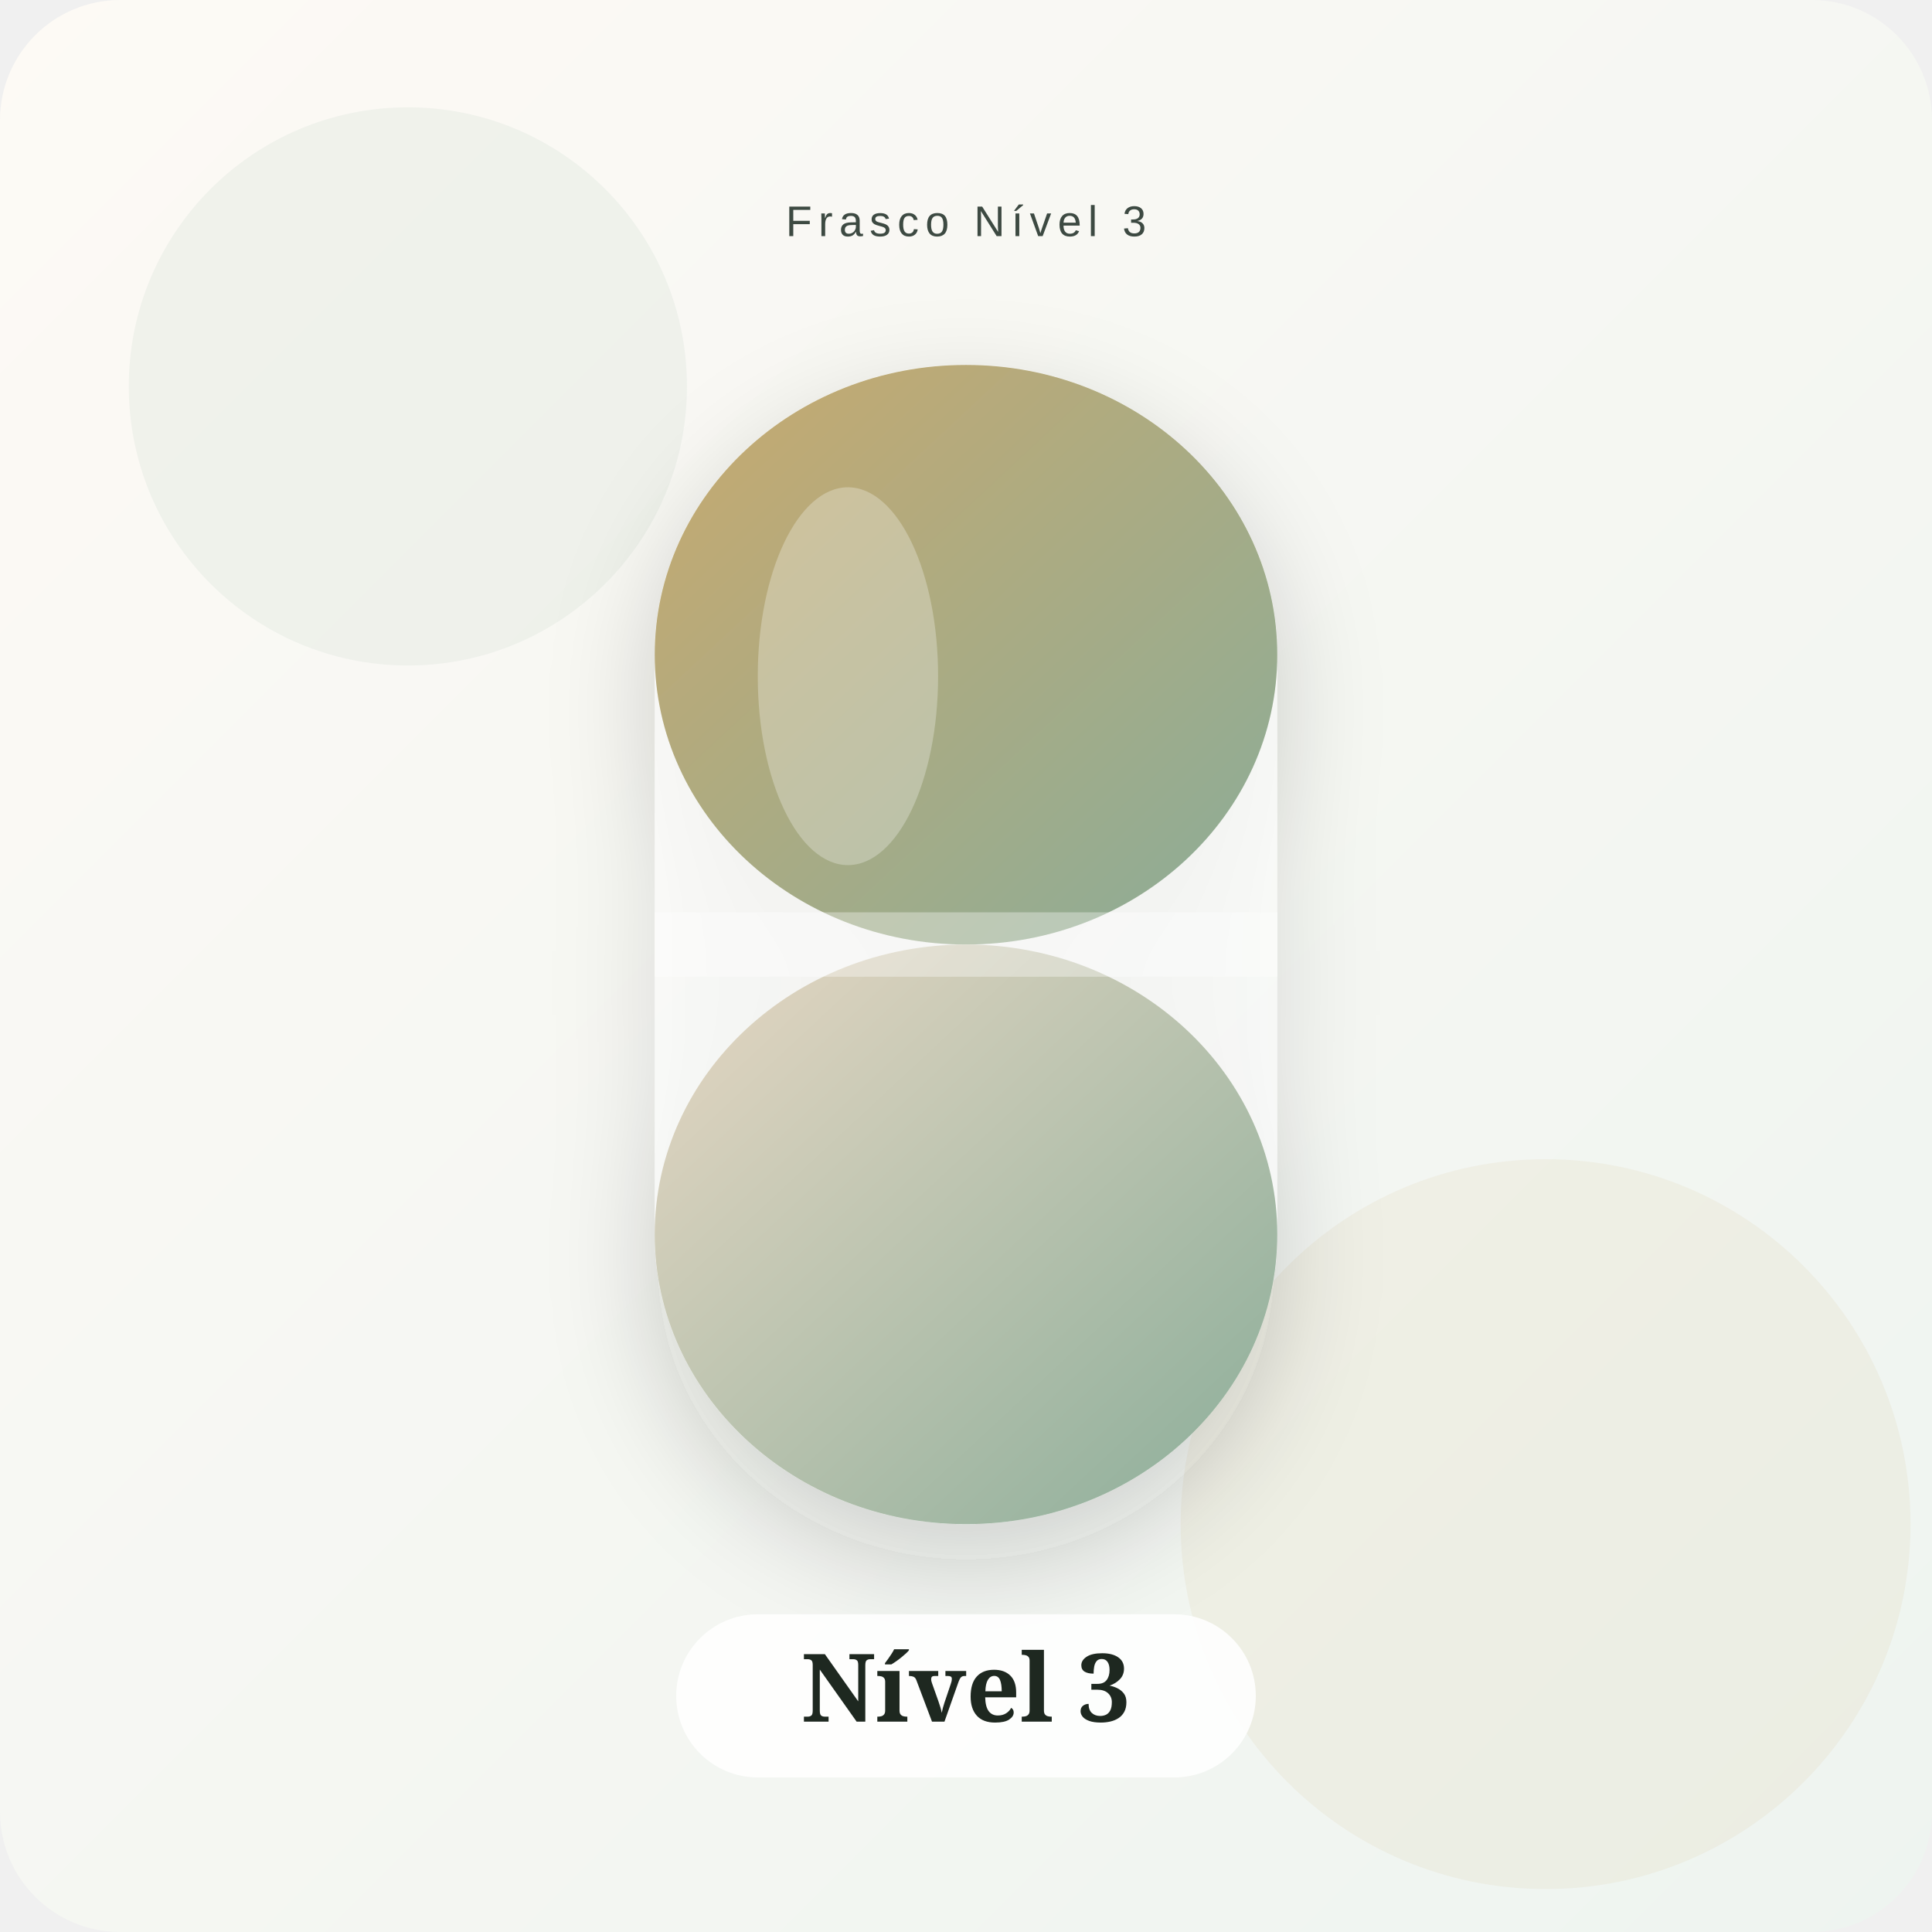
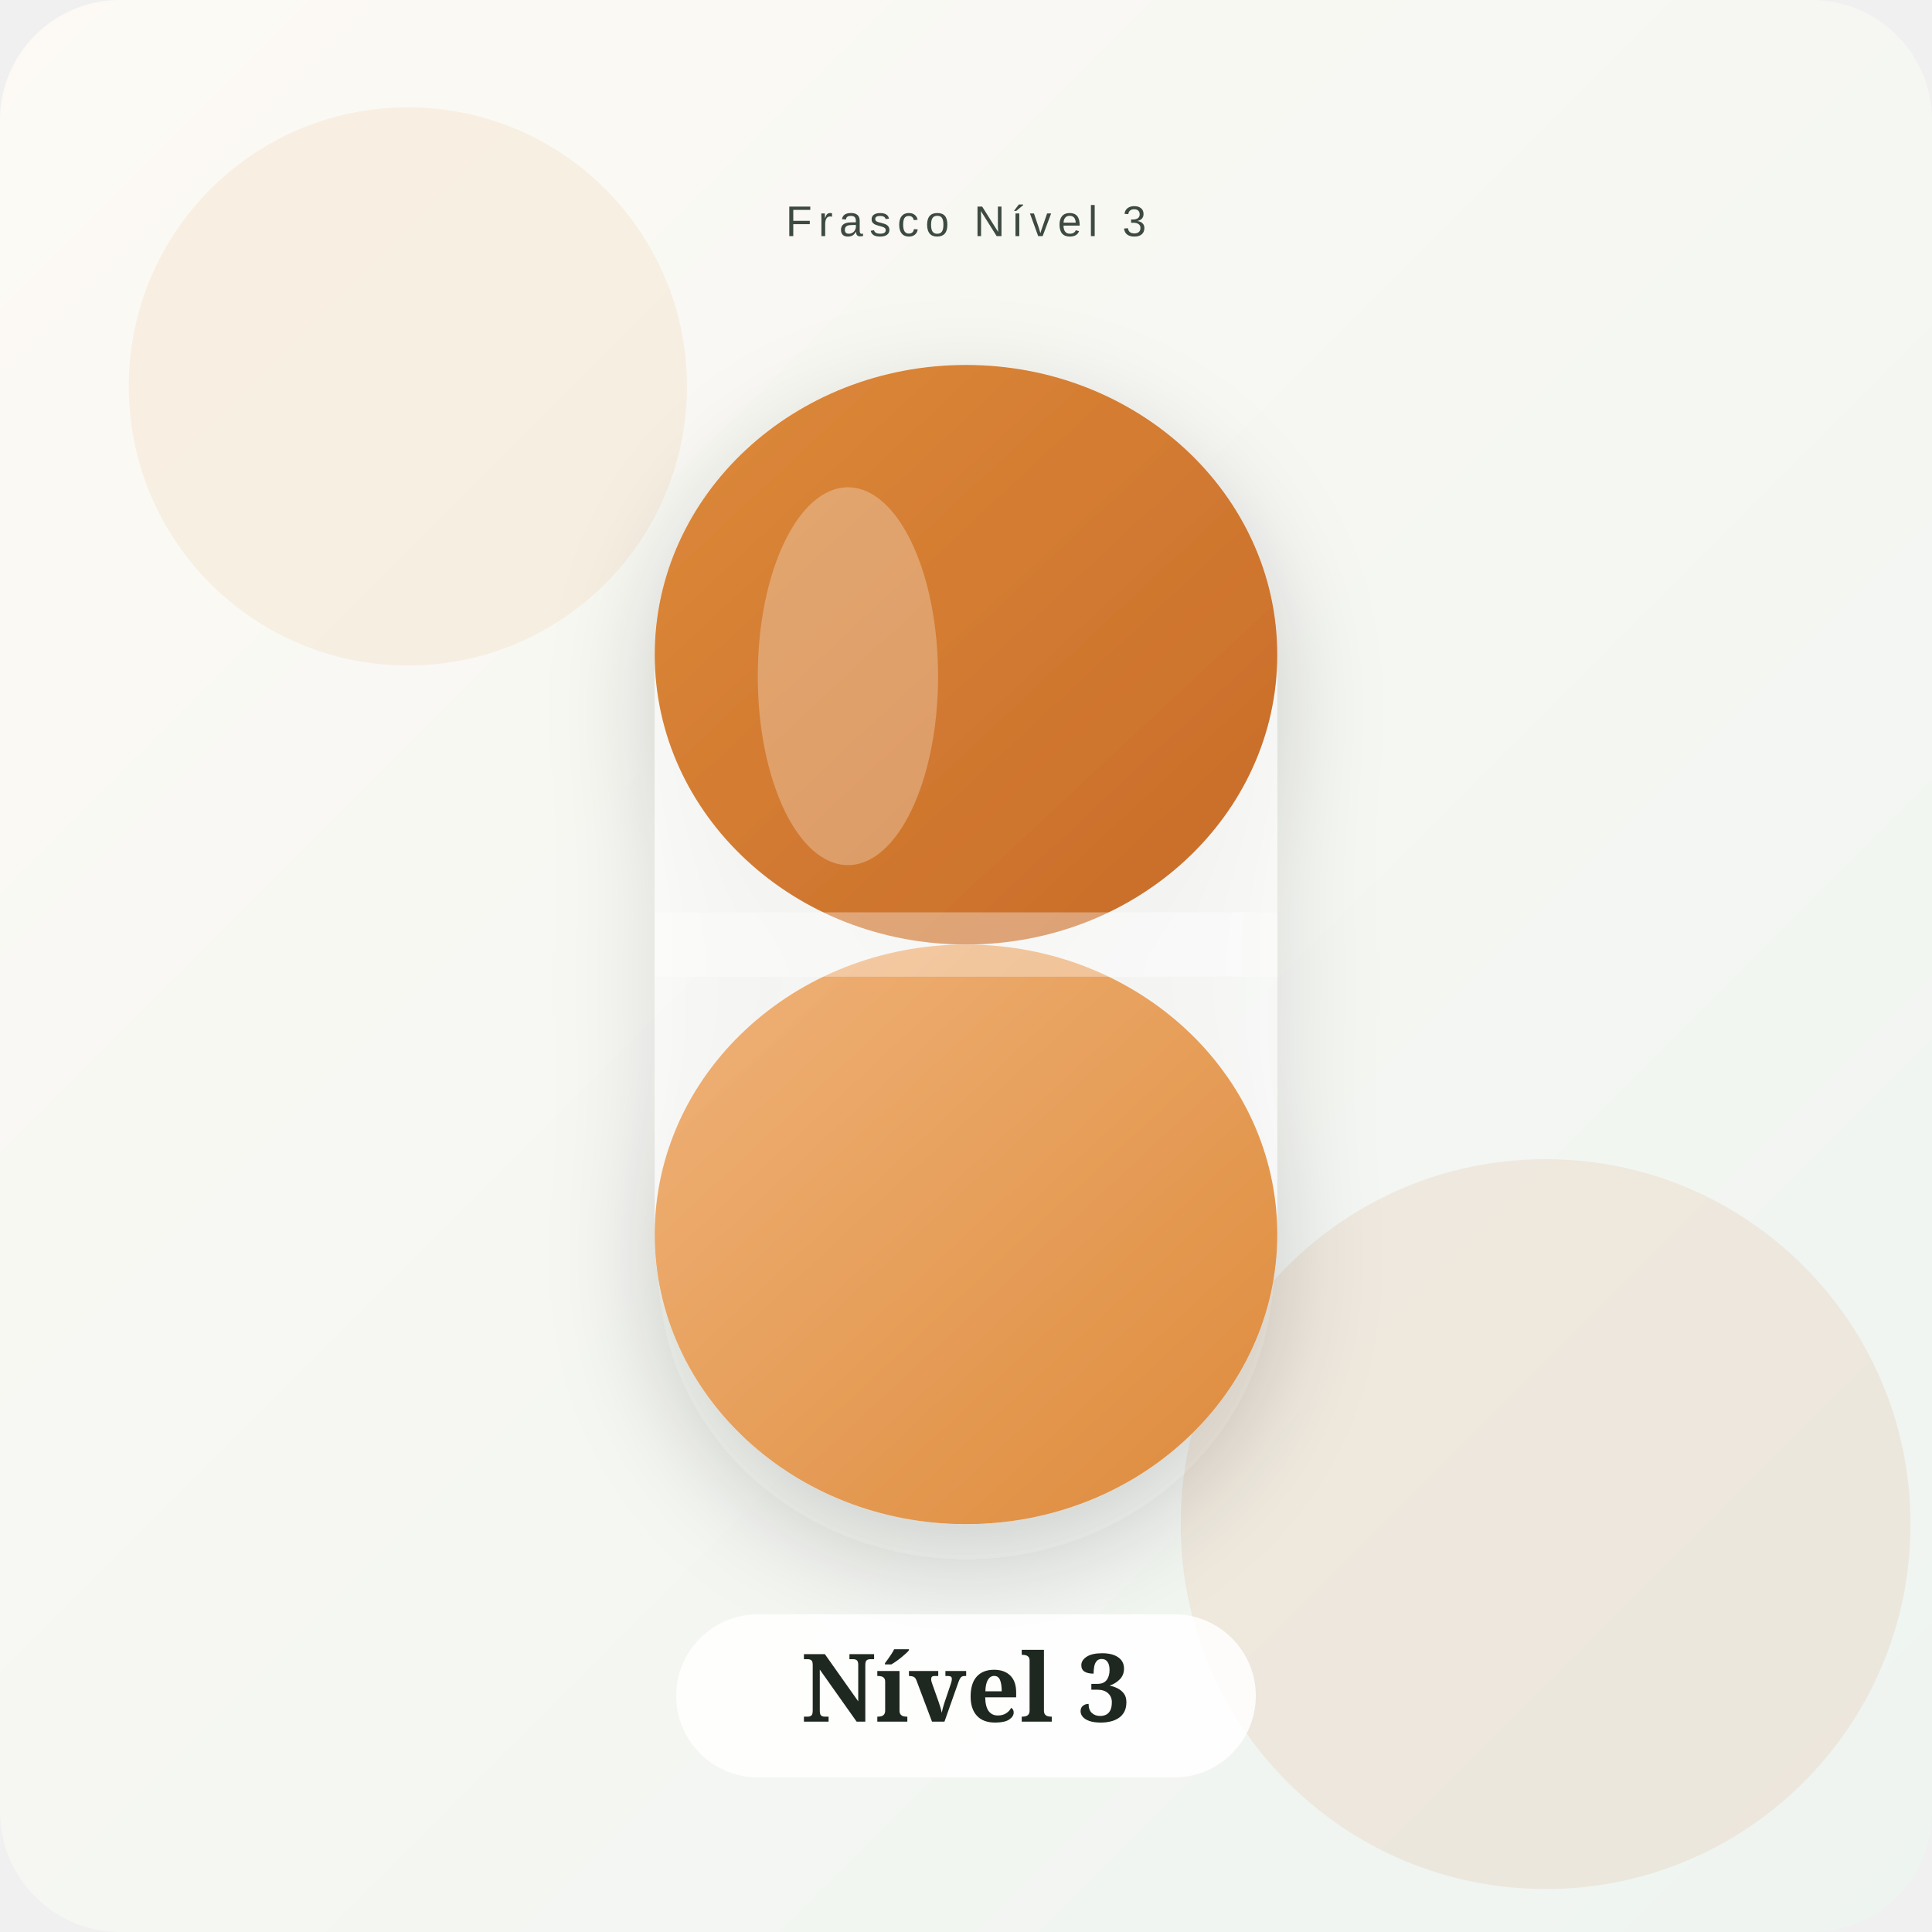
<svg xmlns="http://www.w3.org/2000/svg" width="900" height="900" viewBox="0 0 900 900" role="img" aria-label="Frasco Nível 3">
  <defs>
    <linearGradient id="bg" x1="0%" y1="0%" x2="100%" y2="100%">
      <stop offset="0%" stop-color="#fdfaf5" />
      <stop offset="100%" stop-color="#eef4f0" />
    </linearGradient>
    <linearGradient id="capsuleTop" x1="0%" y1="0%" x2="100%" y2="100%">
-       <stop offset="0%" stop-color="#c9a96e" />
-       <stop offset="100%" stop-color="#8aad99" />
+       <stop offset="0%" stop-color="#dd8a3a" />
+       <stop offset="100%" stop-color="#c76a28" />
    </linearGradient>
    <linearGradient id="capsuleBottom" x1="0%" y1="0%" x2="100%" y2="100%">
-       <stop offset="0%" stop-color="#e8d8c4" />
-       <stop offset="100%" stop-color="#8aad99" />
+       <stop offset="0%" stop-color="#f0b37a" />
+       <stop offset="100%" stop-color="#dd8a3a" />
    </linearGradient>
    <filter id="shadow" x="-20%" y="-20%" width="140%" height="140%">
      <feDropShadow dx="0" dy="18" stdDeviation="24" flood-color="#1e2820" flood-opacity=".18" />
    </filter>
  </defs>
  <rect width="900" height="900" rx="56" fill="url(#bg)" />
-   <circle cx="190" cy="180" r="130" fill="#8aad99" opacity=".10" />
-   <circle cx="720" cy="710" r="170" fill="#c9a96e" opacity=".10" />
+   <circle cx="190" cy="180" r="130" fill="#dd8a3a" opacity=".10" />
+   <circle cx="720" cy="710" r="170" fill="#c76a28" opacity=".10" />
  <g filter="url(#shadow)">
    <rect x="305" y="170" width="290" height="540" rx="145" fill="#ffffff" opacity=".55" />
    <rect x="305" y="170" width="290" height="270" rx="145" fill="url(#capsuleTop)" />
    <rect x="305" y="440" width="290" height="270" rx="145" fill="url(#capsuleBottom)" />
    <rect x="305" y="425" width="290" height="30" fill="#ffffff" opacity=".35" />
    <ellipse cx="395" cy="315" rx="42" ry="88" fill="#ffffff" opacity=".28" />
  </g>
  <g transform="translate(450 790)">
    <rect x="-135" y="-38" width="270" height="76" rx="38" fill="#ffffff" opacity=".88" />
    <text x="0" y="12" text-anchor="middle" font-family="Cormorant Garamond, Georgia, serif" font-size="44" font-weight="600" fill="#1e2820">Nível 3</text>
  </g>
  <text x="450" y="110" text-anchor="middle" font-family="DM Sans, Arial, sans-serif" font-size="20" fill="#3d4a42" letter-spacing="3">Frasco Nível 3</text>
</svg>
